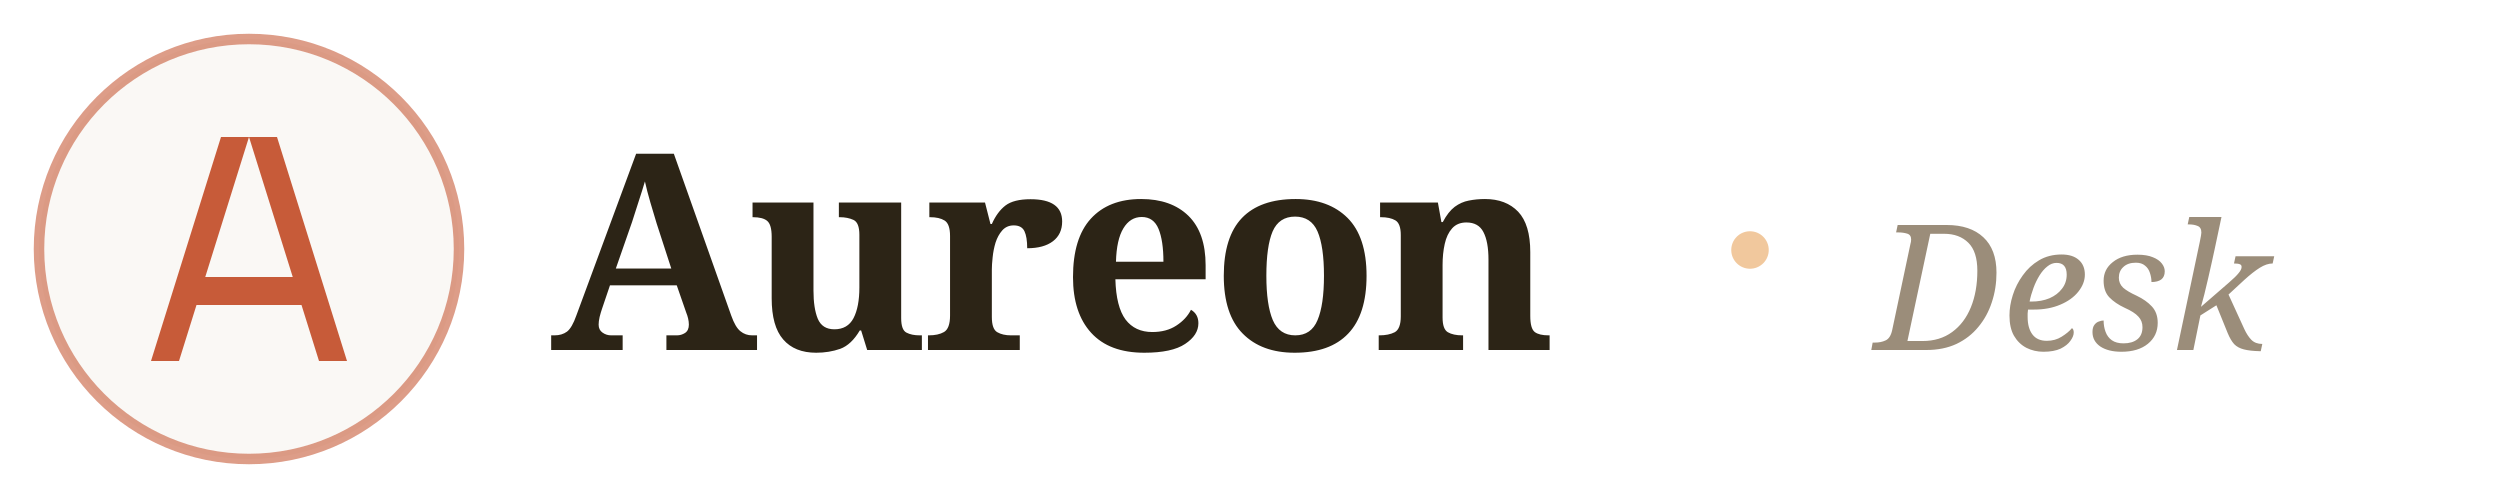
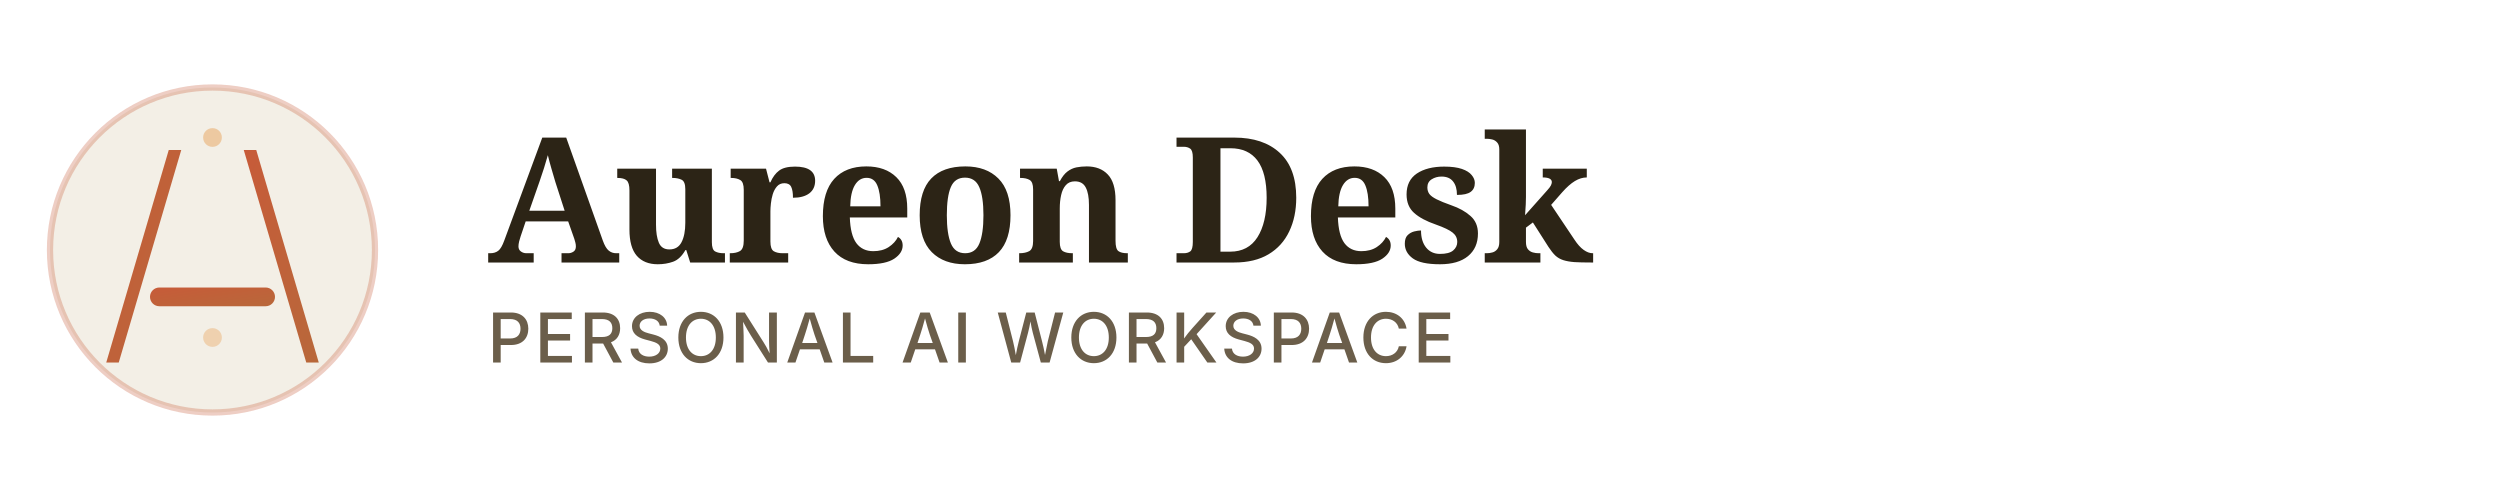
- <svg xmlns="http://www.w3.org/2000/svg" viewBox="0 0 200 40" fill="none">
-   <g transform="translate(2, 2) scale(0.56)">
-     <circle cx="32" cy="32" r="30" fill="#FAF8F5" />
-     <circle cx="32" cy="32" r="30" stroke="#C75B39" stroke-width="1.5" opacity="0.6" />
-     <path d="M18 48L28 16L32 16L22 48H18Z" fill="#C75B39" />
-     <path d="M46 48L36 16L32 16L42 48H46Z" fill="#C75B39" />
-     <rect x="23" y="36" width="18" height="4" rx="1" fill="#C75B39" />
-   </g>
-   <text x="44" y="28" font-family="'Crimson Text', Georgia, serif" font-size="22" font-weight="600" fill="#2C2416" letter-spacing="-0.5">
-     Aureon
-   </text>
-   <circle cx="140" cy="20" r="1.5" fill="#E8A45C" opacity="0.6" />
-   <text x="150" y="28" font-family="'Crimson Text', Georgia, serif" font-size="14" font-weight="400" fill="#9B8D7A" font-style="italic">
-     Desk
-   </text>
+ <svg xmlns="http://www.w3.org/2000/svg" viewBox="0 0 400 80" fill="none">
+   <defs>
+     <linearGradient id="wm-grad" x1="0" y1="0" x2="1" y2="1">
+       <stop offset="0%" stop-color="#C75B39" />
+       <stop offset="100%" stop-color="#B8683A" />
+     </linearGradient>
+   </defs>
+   <circle cx="34" cy="40" r="26" fill="#F3EFE6" stroke="#C75B39" stroke-width="1" stroke-opacity="0.3" />
+   <path d="M17 58L27 24H29L19 58H17Z" fill="url(#wm-grad)" />
+   <path d="M51 58L41 24H39L49 58H51Z" fill="url(#wm-grad)" />
+   <rect x="24" y="46" width="20" height="3" rx="1.5" fill="url(#wm-grad)" />
+   <circle cx="34" cy="22" r="1.5" fill="#E8A45C" opacity="0.5" />
+   <circle cx="34" cy="54" r="1.5" fill="#E8A45C" opacity="0.4" />
+   <text x="78" y="42" font-family="'Crimson Text', 'Georgia', serif" font-size="28" font-weight="600" fill="#2C2416" letter-spacing="-0.5">Aureon Desk</text>
+   <text x="78" y="58" font-family="'Inter', 'Segoe UI', sans-serif" font-size="11" font-weight="500" fill="#6B5E4A" letter-spacing="0.5">PERSONAL AI WORKSPACE</text>
</svg>
